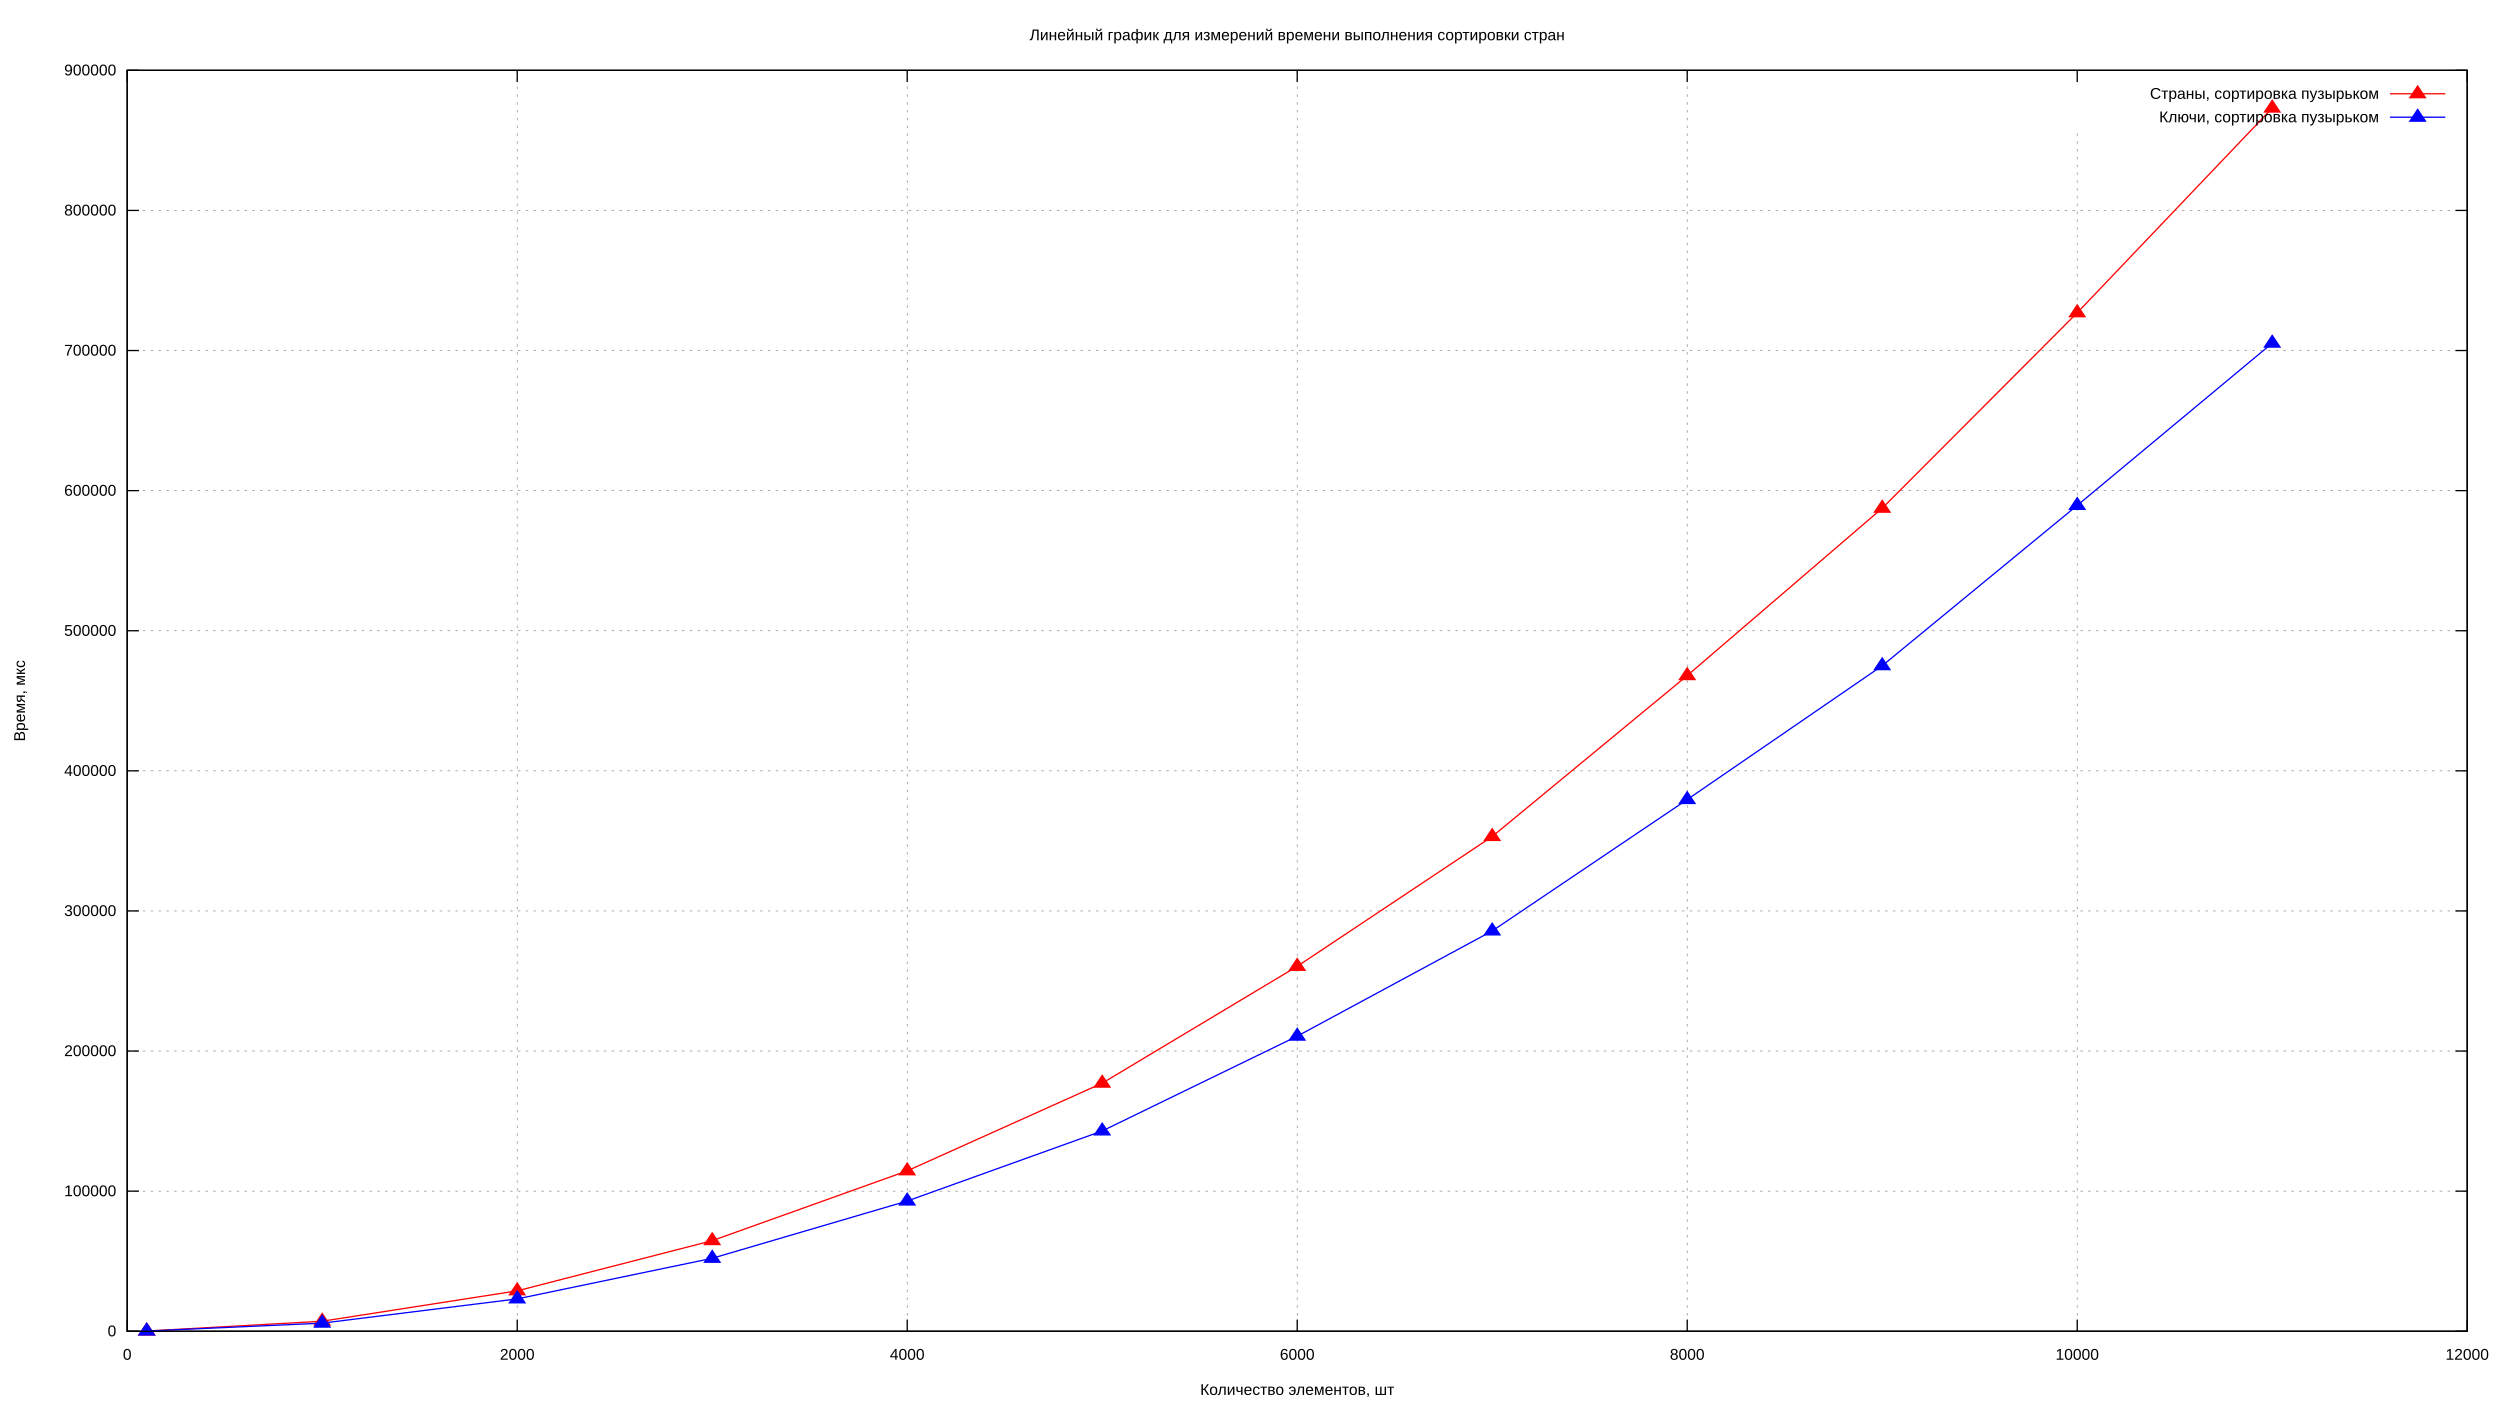
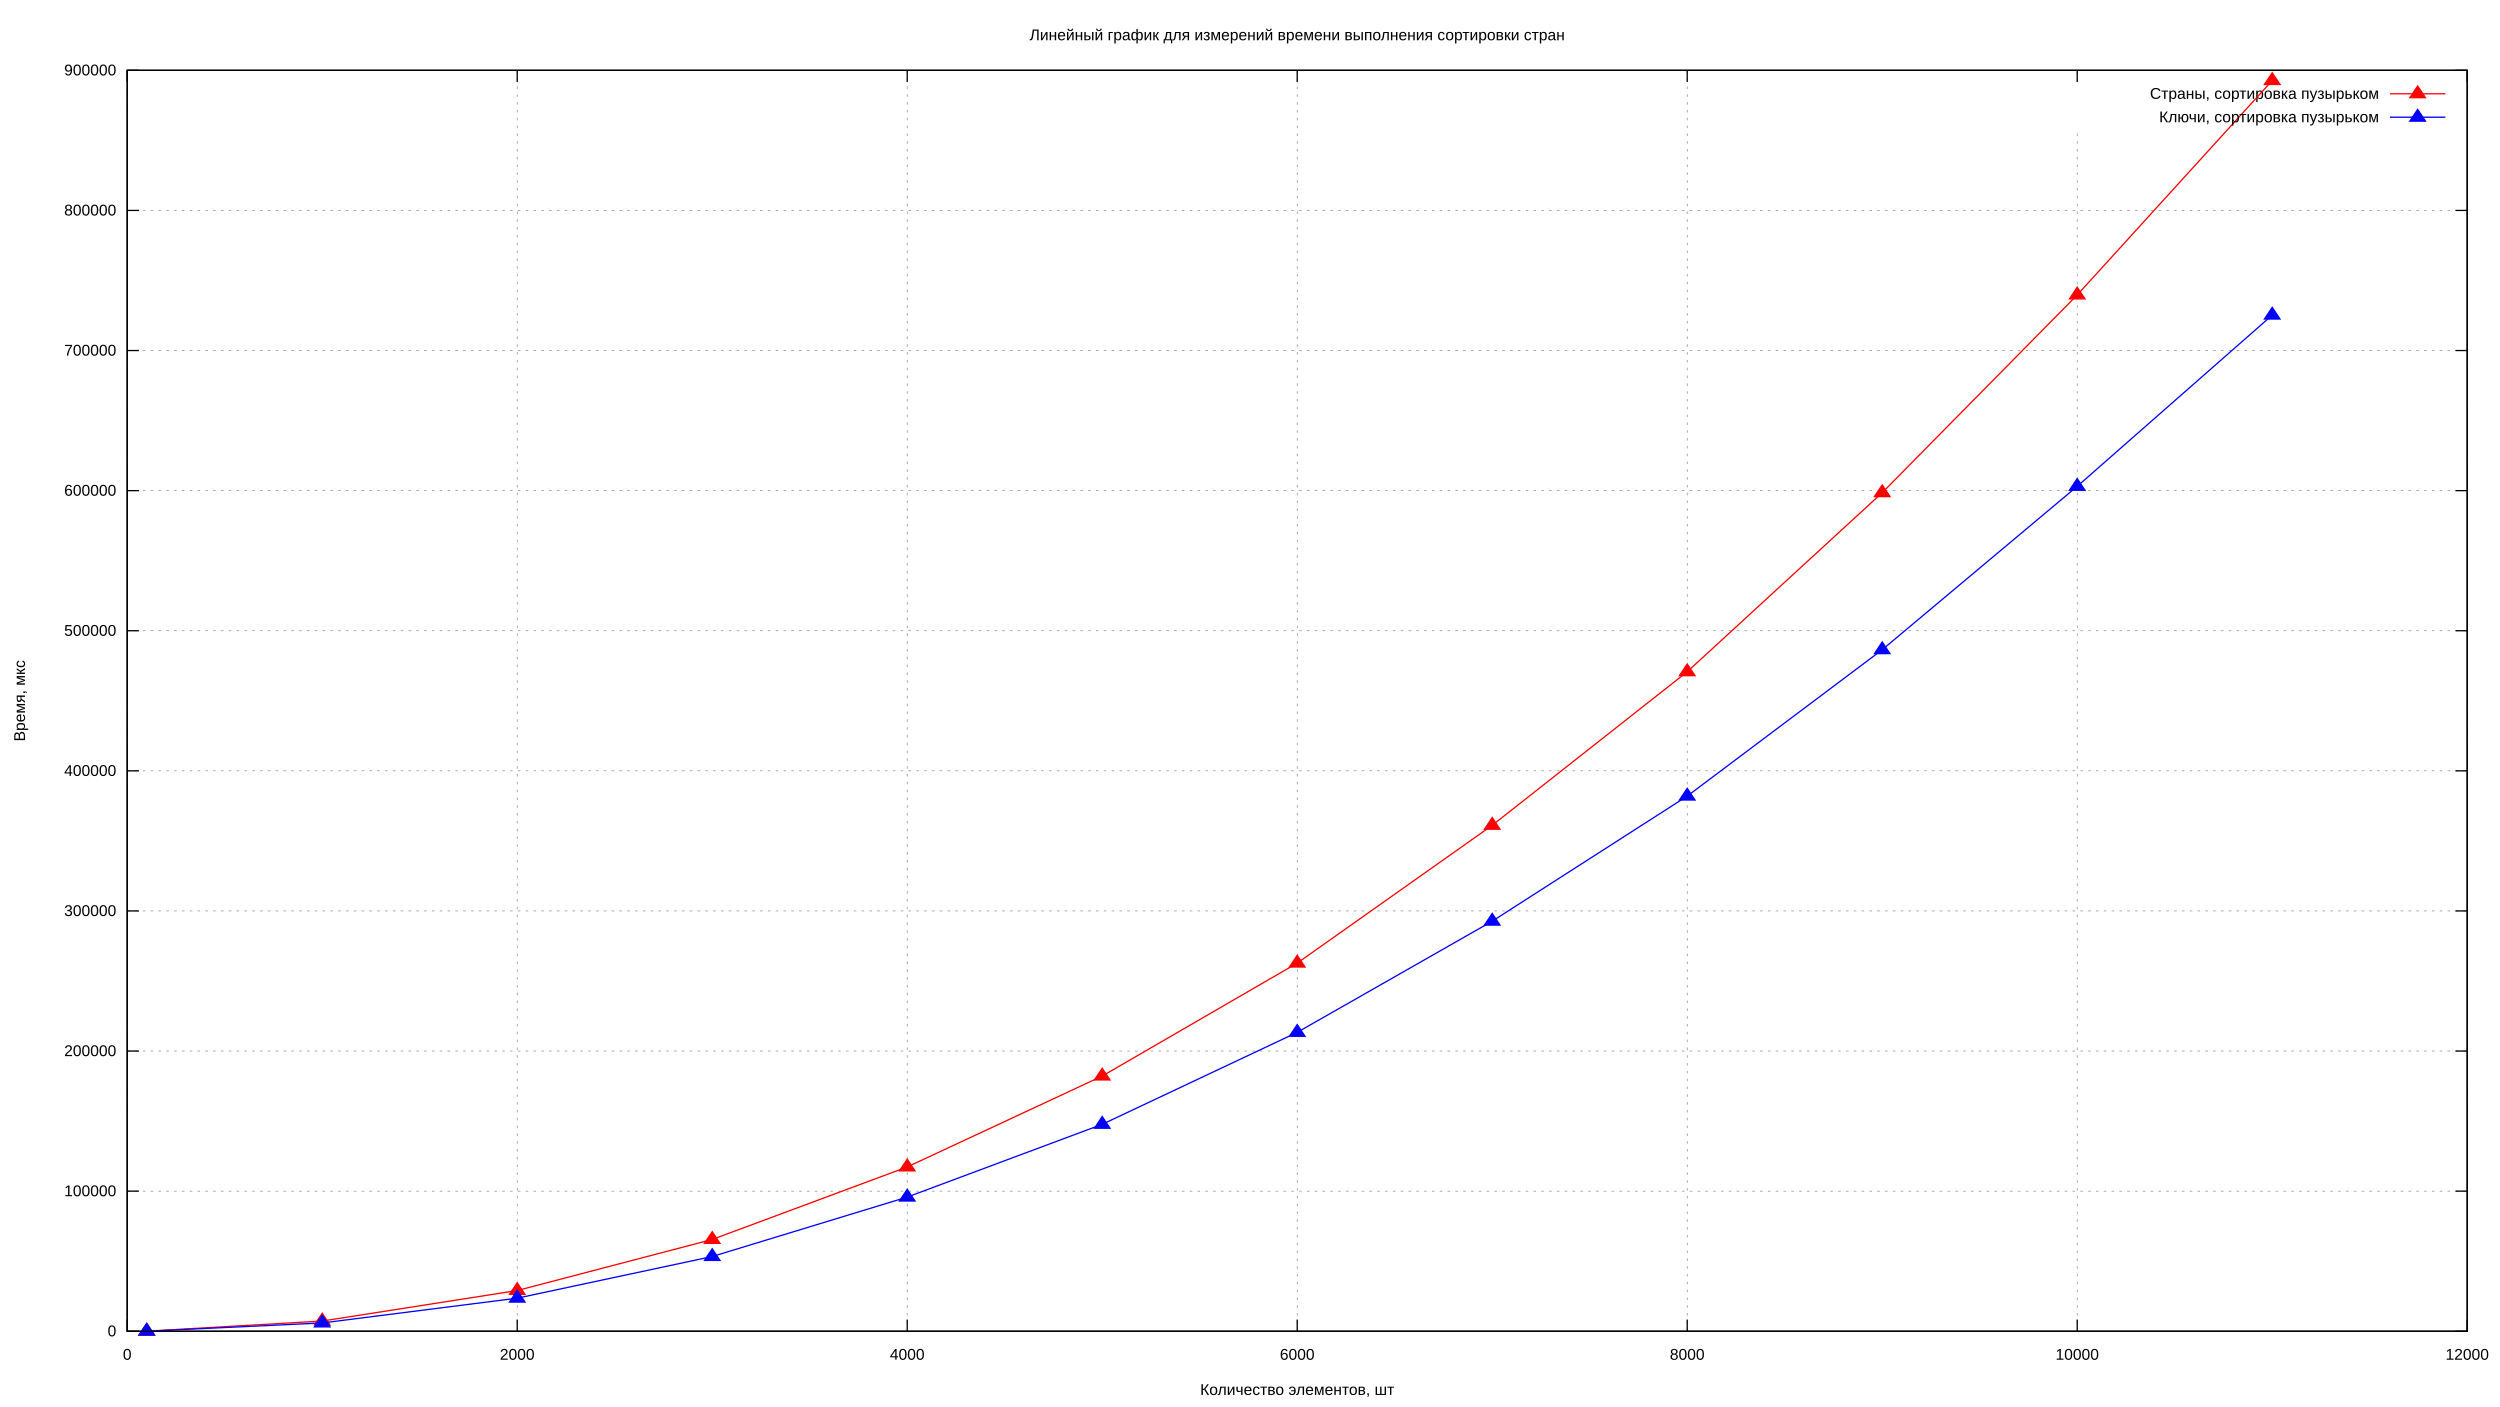
<svg xmlns="http://www.w3.org/2000/svg" xmlns:xlink="http://www.w3.org/1999/xlink" width="1920" height="1080" viewBox="0 0 1920 1080">
  <g id="gnuplot_canvas">
    <rect x="0" y="0" width="1920" height="1080" fill="none" />
    <defs>
      <circle id="gpDot" r="0.5" stroke-width="0.5" stroke="currentColor" />
      <path id="gpPt0" stroke-width="0.222" stroke="currentColor" d="M-1,0 h2 M0,-1 v2" />
      <path id="gpPt1" stroke-width="0.222" stroke="currentColor" d="M-1,-1 L1,1 M1,-1 L-1,1" />
      <path id="gpPt2" stroke-width="0.222" stroke="currentColor" d="M-1,0 L1,0 M0,-1 L0,1 M-1,-1 L1,1 M-1,1 L1,-1" />
      <rect id="gpPt3" stroke-width="0.222" stroke="currentColor" x="-1" y="-1" width="2" height="2" />
      <rect id="gpPt4" stroke-width="0.222" stroke="currentColor" fill="currentColor" x="-1" y="-1" width="2" height="2" />
      <circle id="gpPt5" stroke-width="0.222" stroke="currentColor" cx="0" cy="0" r="1" />
      <use xlink:href="#gpPt5" id="gpPt6" fill="currentColor" stroke="none" />
      <path id="gpPt7" stroke-width="0.222" stroke="currentColor" d="M0,-1.33 L-1.33,0.67 L1.33,0.67 z" />
      <use xlink:href="#gpPt7" id="gpPt8" fill="currentColor" stroke="none" />
      <use xlink:href="#gpPt7" id="gpPt9" stroke="currentColor" transform="rotate(180)" />
      <use xlink:href="#gpPt9" id="gpPt10" fill="currentColor" stroke="none" />
      <use xlink:href="#gpPt3" id="gpPt11" stroke="currentColor" transform="rotate(45)" />
      <use xlink:href="#gpPt11" id="gpPt12" fill="currentColor" stroke="none" />
      <path id="gpPt13" stroke-width="0.222" stroke="currentColor" d="M0,1.330 L1.265,0.411 L0.782,-1.067 L-0.782,-1.076 L-1.265,0.411 z" />
      <use xlink:href="#gpPt13" id="gpPt14" fill="currentColor" stroke="none" />
      <filter id="textbox" filterUnits="objectBoundingBox" x="0" y="0" height="1" width="1">
        <feFlood flood-color="white" flood-opacity="1" result="bgnd" />
        <feComposite in="SourceGraphic" in2="bgnd" operator="atop" />
      </filter>
      <filter id="greybox" filterUnits="objectBoundingBox" x="0" y="0" height="1" width="1">
        <feFlood flood-color="lightgrey" flood-opacity="1" result="grey" />
        <feComposite in="SourceGraphic" in2="grey" operator="atop" />
      </filter>
    </defs>
    <g fill="none" color="white" stroke="currentColor" stroke-width="1.00" stroke-linecap="butt" stroke-linejoin="miter">
</g>
    <g fill="none" color="black" stroke="currentColor" stroke-width="1.00" stroke-linecap="butt" stroke-linejoin="miter">
</g>
    <g fill="none" color="black" stroke="black" stroke-width="0.50" stroke-linecap="butt" stroke-linejoin="miter">
</g>
    <g fill="none" color="gray" stroke="currentColor" stroke-width="0.50" stroke-linecap="butt" stroke-linejoin="miter">
      <path stroke="gray" stroke-dasharray="2,4" class="gridline" d="M97.70,1022.40 L1894.82,1022.40  " />
    </g>
    <g fill="none" color="gray" stroke="gray" stroke-width="1.00" stroke-linecap="butt" stroke-linejoin="miter">
</g>
    <g fill="none" color="black" stroke="currentColor" stroke-width="1.00" stroke-linecap="butt" stroke-linejoin="miter">
      <path stroke="black" d="M97.70,1022.40 L106.70,1022.40 M1894.82,1022.40 L1885.82,1022.40  " />
      <g transform="translate(89.31,1026.30)" stroke="none" fill="black" font-family="Arial" font-size="12.00" text-anchor="end">
        <text>
          <tspan font-family="Arial"> 0</tspan>
        </text>
      </g>
    </g>
    <g fill="none" color="black" stroke="currentColor" stroke-width="1.00" stroke-linecap="butt" stroke-linejoin="miter">
</g>
    <g fill="none" color="black" stroke="black" stroke-width="0.50" stroke-linecap="butt" stroke-linejoin="miter">
</g>
    <g fill="none" color="gray" stroke="currentColor" stroke-width="0.50" stroke-linecap="butt" stroke-linejoin="miter">
      <path stroke="gray" stroke-dasharray="2,4" class="gridline" d="M97.70,914.80 L1894.82,914.80  " />
    </g>
    <g fill="none" color="gray" stroke="gray" stroke-width="1.00" stroke-linecap="butt" stroke-linejoin="miter">
</g>
    <g fill="none" color="black" stroke="currentColor" stroke-width="1.00" stroke-linecap="butt" stroke-linejoin="miter">
      <path stroke="black" d="M97.70,914.80 L106.70,914.80 M1894.82,914.80 L1885.82,914.80  " />
      <g transform="translate(89.31,918.70)" stroke="none" fill="black" font-family="Arial" font-size="12.00" text-anchor="end">
        <text>
          <tspan font-family="Arial"> 100000</tspan>
        </text>
      </g>
    </g>
    <g fill="none" color="black" stroke="currentColor" stroke-width="1.00" stroke-linecap="butt" stroke-linejoin="miter">
</g>
    <g fill="none" color="black" stroke="black" stroke-width="0.50" stroke-linecap="butt" stroke-linejoin="miter">
</g>
    <g fill="none" color="gray" stroke="currentColor" stroke-width="0.50" stroke-linecap="butt" stroke-linejoin="miter">
      <path stroke="gray" stroke-dasharray="2,4" class="gridline" d="M97.70,807.20 L1894.82,807.20  " />
    </g>
    <g fill="none" color="gray" stroke="gray" stroke-width="1.00" stroke-linecap="butt" stroke-linejoin="miter">
</g>
    <g fill="none" color="black" stroke="currentColor" stroke-width="1.00" stroke-linecap="butt" stroke-linejoin="miter">
      <path stroke="black" d="M97.70,807.20 L106.70,807.20 M1894.82,807.20 L1885.82,807.20  " />
      <g transform="translate(89.31,811.10)" stroke="none" fill="black" font-family="Arial" font-size="12.00" text-anchor="end">
        <text>
          <tspan font-family="Arial"> 200000</tspan>
        </text>
      </g>
    </g>
    <g fill="none" color="black" stroke="currentColor" stroke-width="1.00" stroke-linecap="butt" stroke-linejoin="miter">
</g>
    <g fill="none" color="black" stroke="black" stroke-width="0.50" stroke-linecap="butt" stroke-linejoin="miter">
</g>
    <g fill="none" color="gray" stroke="currentColor" stroke-width="0.50" stroke-linecap="butt" stroke-linejoin="miter">
      <path stroke="gray" stroke-dasharray="2,4" class="gridline" d="M97.70,699.60 L1894.82,699.60  " />
    </g>
    <g fill="none" color="gray" stroke="gray" stroke-width="1.00" stroke-linecap="butt" stroke-linejoin="miter">
</g>
    <g fill="none" color="black" stroke="currentColor" stroke-width="1.00" stroke-linecap="butt" stroke-linejoin="miter">
      <path stroke="black" d="M97.70,699.60 L106.70,699.60 M1894.82,699.60 L1885.82,699.60  " />
      <g transform="translate(89.31,703.50)" stroke="none" fill="black" font-family="Arial" font-size="12.00" text-anchor="end">
        <text>
          <tspan font-family="Arial"> 300000</tspan>
        </text>
      </g>
    </g>
    <g fill="none" color="black" stroke="currentColor" stroke-width="1.00" stroke-linecap="butt" stroke-linejoin="miter">
</g>
    <g fill="none" color="black" stroke="black" stroke-width="0.50" stroke-linecap="butt" stroke-linejoin="miter">
</g>
    <g fill="none" color="gray" stroke="currentColor" stroke-width="0.50" stroke-linecap="butt" stroke-linejoin="miter">
      <path stroke="gray" stroke-dasharray="2,4" class="gridline" d="M97.70,592.00 L1894.82,592.00  " />
    </g>
    <g fill="none" color="gray" stroke="gray" stroke-width="1.00" stroke-linecap="butt" stroke-linejoin="miter">
</g>
    <g fill="none" color="black" stroke="currentColor" stroke-width="1.00" stroke-linecap="butt" stroke-linejoin="miter">
      <path stroke="black" d="M97.70,592.00 L106.70,592.00 M1894.82,592.00 L1885.82,592.00  " />
      <g transform="translate(89.31,595.90)" stroke="none" fill="black" font-family="Arial" font-size="12.00" text-anchor="end">
        <text>
          <tspan font-family="Arial"> 400000</tspan>
        </text>
      </g>
    </g>
    <g fill="none" color="black" stroke="currentColor" stroke-width="1.00" stroke-linecap="butt" stroke-linejoin="miter">
</g>
    <g fill="none" color="black" stroke="black" stroke-width="0.50" stroke-linecap="butt" stroke-linejoin="miter">
</g>
    <g fill="none" color="gray" stroke="currentColor" stroke-width="0.50" stroke-linecap="butt" stroke-linejoin="miter">
      <path stroke="gray" stroke-dasharray="2,4" class="gridline" d="M97.70,484.41 L1894.82,484.41  " />
    </g>
    <g fill="none" color="gray" stroke="gray" stroke-width="1.00" stroke-linecap="butt" stroke-linejoin="miter">
</g>
    <g fill="none" color="black" stroke="currentColor" stroke-width="1.00" stroke-linecap="butt" stroke-linejoin="miter">
      <path stroke="black" d="M97.70,484.41 L106.70,484.41 M1894.82,484.41 L1885.82,484.41  " />
      <g transform="translate(89.31,488.31)" stroke="none" fill="black" font-family="Arial" font-size="12.00" text-anchor="end">
        <text>
          <tspan font-family="Arial"> 500000</tspan>
        </text>
      </g>
    </g>
    <g fill="none" color="black" stroke="currentColor" stroke-width="1.00" stroke-linecap="butt" stroke-linejoin="miter">
</g>
    <g fill="none" color="black" stroke="black" stroke-width="0.50" stroke-linecap="butt" stroke-linejoin="miter">
</g>
    <g fill="none" color="gray" stroke="currentColor" stroke-width="0.50" stroke-linecap="butt" stroke-linejoin="miter">
      <path stroke="gray" stroke-dasharray="2,4" class="gridline" d="M97.70,376.81 L1894.82,376.81  " />
    </g>
    <g fill="none" color="gray" stroke="gray" stroke-width="1.00" stroke-linecap="butt" stroke-linejoin="miter">
</g>
    <g fill="none" color="black" stroke="currentColor" stroke-width="1.00" stroke-linecap="butt" stroke-linejoin="miter">
      <path stroke="black" d="M97.70,376.81 L106.70,376.81 M1894.82,376.81 L1885.82,376.81  " />
      <g transform="translate(89.31,380.71)" stroke="none" fill="black" font-family="Arial" font-size="12.00" text-anchor="end">
        <text>
          <tspan font-family="Arial"> 600000</tspan>
        </text>
      </g>
    </g>
    <g fill="none" color="black" stroke="currentColor" stroke-width="1.00" stroke-linecap="butt" stroke-linejoin="miter">
</g>
    <g fill="none" color="black" stroke="black" stroke-width="0.50" stroke-linecap="butt" stroke-linejoin="miter">
</g>
    <g fill="none" color="gray" stroke="currentColor" stroke-width="0.50" stroke-linecap="butt" stroke-linejoin="miter">
      <path stroke="gray" stroke-dasharray="2,4" class="gridline" d="M97.70,269.21 L1894.82,269.21  " />
    </g>
    <g fill="none" color="gray" stroke="gray" stroke-width="1.00" stroke-linecap="butt" stroke-linejoin="miter">
</g>
    <g fill="none" color="black" stroke="currentColor" stroke-width="1.00" stroke-linecap="butt" stroke-linejoin="miter">
      <path stroke="black" d="M97.70,269.21 L106.70,269.21 M1894.82,269.21 L1885.82,269.21  " />
      <g transform="translate(89.31,273.11)" stroke="none" fill="black" font-family="Arial" font-size="12.00" text-anchor="end">
        <text>
          <tspan font-family="Arial"> 700000</tspan>
        </text>
      </g>
    </g>
    <g fill="none" color="black" stroke="currentColor" stroke-width="1.00" stroke-linecap="butt" stroke-linejoin="miter">
</g>
    <g fill="none" color="black" stroke="black" stroke-width="0.50" stroke-linecap="butt" stroke-linejoin="miter">
</g>
    <g fill="none" color="gray" stroke="currentColor" stroke-width="0.50" stroke-linecap="butt" stroke-linejoin="miter">
      <path stroke="gray" stroke-dasharray="2,4" class="gridline" d="M97.70,161.61 L1894.82,161.61  " />
    </g>
    <g fill="none" color="gray" stroke="gray" stroke-width="1.00" stroke-linecap="butt" stroke-linejoin="miter">
</g>
    <g fill="none" color="black" stroke="currentColor" stroke-width="1.00" stroke-linecap="butt" stroke-linejoin="miter">
      <path stroke="black" d="M97.70,161.61 L106.70,161.61 M1894.82,161.61 L1885.82,161.61  " />
      <g transform="translate(89.31,165.51)" stroke="none" fill="black" font-family="Arial" font-size="12.00" text-anchor="end">
        <text>
          <tspan font-family="Arial"> 800000</tspan>
        </text>
      </g>
    </g>
    <g fill="none" color="black" stroke="currentColor" stroke-width="1.00" stroke-linecap="butt" stroke-linejoin="miter">
</g>
    <g fill="none" color="black" stroke="black" stroke-width="0.50" stroke-linecap="butt" stroke-linejoin="miter">
</g>
    <g fill="none" color="gray" stroke="currentColor" stroke-width="0.50" stroke-linecap="butt" stroke-linejoin="miter">
      <path stroke="gray" stroke-dasharray="2,4" class="gridline" d="M97.70,54.01 L1894.82,54.01  " />
    </g>
    <g fill="none" color="gray" stroke="gray" stroke-width="1.00" stroke-linecap="butt" stroke-linejoin="miter">
</g>
    <g fill="none" color="black" stroke="currentColor" stroke-width="1.00" stroke-linecap="butt" stroke-linejoin="miter">
      <path stroke="black" d="M97.70,54.01 L106.70,54.01 M1894.82,54.01 L1885.82,54.01  " />
      <g transform="translate(89.31,57.91)" stroke="none" fill="black" font-family="Arial" font-size="12.00" text-anchor="end">
        <text>
          <tspan font-family="Arial"> 900000</tspan>
        </text>
      </g>
    </g>
    <g fill="none" color="black" stroke="currentColor" stroke-width="1.00" stroke-linecap="butt" stroke-linejoin="miter">
</g>
    <g fill="none" color="black" stroke="black" stroke-width="0.50" stroke-linecap="butt" stroke-linejoin="miter">
</g>
    <g fill="none" color="gray" stroke="currentColor" stroke-width="0.50" stroke-linecap="butt" stroke-linejoin="miter">
      <path stroke="gray" stroke-dasharray="2,4" class="gridline" d="M97.70,1022.40 L97.70,54.01  " />
    </g>
    <g fill="none" color="gray" stroke="gray" stroke-width="1.00" stroke-linecap="butt" stroke-linejoin="miter">
</g>
    <g fill="none" color="black" stroke="currentColor" stroke-width="1.00" stroke-linecap="butt" stroke-linejoin="miter">
      <path stroke="black" d="M97.70,1022.40 L97.70,1013.40 M97.70,54.01 L97.70,63.01  " />
      <g transform="translate(97.70,1044.30)" stroke="none" fill="black" font-family="Arial" font-size="12.00" text-anchor="middle">
        <text>
          <tspan font-family="Arial"> 0</tspan>
        </text>
      </g>
    </g>
    <g fill="none" color="black" stroke="currentColor" stroke-width="1.00" stroke-linecap="butt" stroke-linejoin="miter">
</g>
    <g fill="none" color="black" stroke="black" stroke-width="0.50" stroke-linecap="butt" stroke-linejoin="miter">
</g>
    <g fill="none" color="gray" stroke="currentColor" stroke-width="0.50" stroke-linecap="butt" stroke-linejoin="miter">
      <path stroke="gray" stroke-dasharray="2,4" class="gridline" d="M397.22,1022.40 L397.22,54.01  " />
    </g>
    <g fill="none" color="gray" stroke="gray" stroke-width="1.00" stroke-linecap="butt" stroke-linejoin="miter">
</g>
    <g fill="none" color="black" stroke="currentColor" stroke-width="1.00" stroke-linecap="butt" stroke-linejoin="miter">
      <path stroke="black" d="M397.22,1022.40 L397.22,1013.40 M397.22,54.01 L397.22,63.01  " />
      <g transform="translate(397.22,1044.30)" stroke="none" fill="black" font-family="Arial" font-size="12.00" text-anchor="middle">
        <text>
          <tspan font-family="Arial"> 2000</tspan>
        </text>
      </g>
    </g>
    <g fill="none" color="black" stroke="currentColor" stroke-width="1.00" stroke-linecap="butt" stroke-linejoin="miter">
</g>
    <g fill="none" color="black" stroke="black" stroke-width="0.50" stroke-linecap="butt" stroke-linejoin="miter">
</g>
    <g fill="none" color="gray" stroke="currentColor" stroke-width="0.50" stroke-linecap="butt" stroke-linejoin="miter">
      <path stroke="gray" stroke-dasharray="2,4" class="gridline" d="M696.74,1022.40 L696.74,54.01  " />
    </g>
    <g fill="none" color="gray" stroke="gray" stroke-width="1.00" stroke-linecap="butt" stroke-linejoin="miter">
</g>
    <g fill="none" color="black" stroke="currentColor" stroke-width="1.00" stroke-linecap="butt" stroke-linejoin="miter">
      <path stroke="black" d="M696.74,1022.40 L696.74,1013.40 M696.74,54.01 L696.74,63.01  " />
      <g transform="translate(696.74,1044.30)" stroke="none" fill="black" font-family="Arial" font-size="12.00" text-anchor="middle">
        <text>
          <tspan font-family="Arial"> 4000</tspan>
        </text>
      </g>
    </g>
    <g fill="none" color="black" stroke="currentColor" stroke-width="1.00" stroke-linecap="butt" stroke-linejoin="miter">
</g>
    <g fill="none" color="black" stroke="black" stroke-width="0.50" stroke-linecap="butt" stroke-linejoin="miter">
</g>
    <g fill="none" color="gray" stroke="currentColor" stroke-width="0.50" stroke-linecap="butt" stroke-linejoin="miter">
      <path stroke="gray" stroke-dasharray="2,4" class="gridline" d="M996.26,1022.40 L996.26,54.01  " />
    </g>
    <g fill="none" color="gray" stroke="gray" stroke-width="1.00" stroke-linecap="butt" stroke-linejoin="miter">
</g>
    <g fill="none" color="black" stroke="currentColor" stroke-width="1.00" stroke-linecap="butt" stroke-linejoin="miter">
      <path stroke="black" d="M996.26,1022.40 L996.26,1013.40 M996.26,54.01 L996.26,63.01  " />
      <g transform="translate(996.26,1044.30)" stroke="none" fill="black" font-family="Arial" font-size="12.00" text-anchor="middle">
        <text>
          <tspan font-family="Arial"> 6000</tspan>
        </text>
      </g>
    </g>
    <g fill="none" color="black" stroke="currentColor" stroke-width="1.00" stroke-linecap="butt" stroke-linejoin="miter">
</g>
    <g fill="none" color="black" stroke="black" stroke-width="0.50" stroke-linecap="butt" stroke-linejoin="miter">
</g>
    <g fill="none" color="gray" stroke="currentColor" stroke-width="0.50" stroke-linecap="butt" stroke-linejoin="miter">
      <path stroke="gray" stroke-dasharray="2,4" class="gridline" d="M1295.78,1022.40 L1295.78,54.01  " />
    </g>
    <g fill="none" color="gray" stroke="gray" stroke-width="1.00" stroke-linecap="butt" stroke-linejoin="miter">
</g>
    <g fill="none" color="black" stroke="currentColor" stroke-width="1.00" stroke-linecap="butt" stroke-linejoin="miter">
      <path stroke="black" d="M1295.78,1022.40 L1295.78,1013.40 M1295.78,54.01 L1295.78,63.01  " />
      <g transform="translate(1295.78,1044.30)" stroke="none" fill="black" font-family="Arial" font-size="12.00" text-anchor="middle">
        <text>
          <tspan font-family="Arial"> 8000</tspan>
        </text>
      </g>
    </g>
    <g fill="none" color="black" stroke="currentColor" stroke-width="1.00" stroke-linecap="butt" stroke-linejoin="miter">
</g>
    <g fill="none" color="black" stroke="black" stroke-width="0.50" stroke-linecap="butt" stroke-linejoin="miter">
</g>
    <g fill="none" color="gray" stroke="currentColor" stroke-width="0.50" stroke-linecap="butt" stroke-linejoin="miter">
      <path stroke="gray" stroke-dasharray="2,4" class="gridline" d="M1595.30,1022.40 L1595.30,99.01 M1595.30,63.01 L1595.30,54.01  " />
    </g>
    <g fill="none" color="gray" stroke="gray" stroke-width="1.00" stroke-linecap="butt" stroke-linejoin="miter">
</g>
    <g fill="none" color="black" stroke="currentColor" stroke-width="1.00" stroke-linecap="butt" stroke-linejoin="miter">
      <path stroke="black" d="M1595.30,1022.40 L1595.30,1013.40 M1595.30,54.01 L1595.30,63.01  " />
      <g transform="translate(1595.30,1044.30)" stroke="none" fill="black" font-family="Arial" font-size="12.00" text-anchor="middle">
        <text>
          <tspan font-family="Arial"> 10000</tspan>
        </text>
      </g>
    </g>
    <g fill="none" color="black" stroke="currentColor" stroke-width="1.00" stroke-linecap="butt" stroke-linejoin="miter">
</g>
    <g fill="none" color="black" stroke="black" stroke-width="0.50" stroke-linecap="butt" stroke-linejoin="miter">
</g>
    <g fill="none" color="gray" stroke="currentColor" stroke-width="0.50" stroke-linecap="butt" stroke-linejoin="miter">
      <path stroke="gray" stroke-dasharray="2,4" class="gridline" d="M1894.82,1022.40 L1894.82,54.01  " />
    </g>
    <g fill="none" color="gray" stroke="gray" stroke-width="1.00" stroke-linecap="butt" stroke-linejoin="miter">
</g>
    <g fill="none" color="black" stroke="currentColor" stroke-width="1.00" stroke-linecap="butt" stroke-linejoin="miter">
      <path stroke="black" d="M1894.82,1022.40 L1894.82,1013.40 M1894.82,54.01 L1894.82,63.01  " />
      <g transform="translate(1894.82,1044.30)" stroke="none" fill="black" font-family="Arial" font-size="12.00" text-anchor="middle">
        <text>
          <tspan font-family="Arial"> 12000</tspan>
        </text>
      </g>
    </g>
    <g fill="none" color="black" stroke="currentColor" stroke-width="1.00" stroke-linecap="butt" stroke-linejoin="miter">
</g>
    <g fill="none" color="black" stroke="currentColor" stroke-width="1.00" stroke-linecap="butt" stroke-linejoin="miter">
      <path stroke="black" d="M97.70,54.01 L97.70,1022.40 L1894.82,1022.40 L1894.82,54.01 L97.70,54.01 Z  " />
    </g>
    <g fill="none" color="black" stroke="currentColor" stroke-width="1.00" stroke-linecap="butt" stroke-linejoin="miter">
</g>
    <g id="gnuplot_plot_1">
      <g fill="none" color="black" stroke="currentColor" stroke-width="1.00" stroke-linecap="butt" stroke-linejoin="miter">
        <g transform="translate(1827.09,75.91)" stroke="none" fill="black" font-family="Arial" font-size="12.00" text-anchor="end">
          <text>
            <tspan font-family="Arial">Страны, сортировка пузырьком</tspan>
          </text>
        </g>
      </g>
      <g fill="none" color="black" stroke="currentColor" stroke-width="1.00" stroke-linecap="butt" stroke-linejoin="miter">
-         <path stroke="rgb(255,   0,   0)" d="M1835.48,72.01 L1878.04,72.01 M112.68,1022.22 L247.46,1014.70 L397.22,991.35 L546.98,952.82 L696.74,899.21 L846.50,831.87   L996.26,742.14 L1146.02,642.44 L1295.78,518.86 L1445.54,390.29 L1595.30,240.21 L1745.06,83.01  " />
-         <use xlink:href="#gpPt8" transform="translate(112.68,1022.22) scale(4.50)" color="rgb(255,   0,   0)" />
-         <use xlink:href="#gpPt8" transform="translate(247.46,1014.70) scale(4.50)" color="rgb(255,   0,   0)" />
-         <use xlink:href="#gpPt8" transform="translate(397.22,991.35) scale(4.50)" color="rgb(255,   0,   0)" />
-         <use xlink:href="#gpPt8" transform="translate(546.98,952.82) scale(4.50)" color="rgb(255,   0,   0)" />
-         <use xlink:href="#gpPt8" transform="translate(696.74,899.21) scale(4.50)" color="rgb(255,   0,   0)" />
-         <use xlink:href="#gpPt8" transform="translate(846.50,831.87) scale(4.50)" color="rgb(255,   0,   0)" />
-         <use xlink:href="#gpPt8" transform="translate(996.26,742.14) scale(4.50)" color="rgb(255,   0,   0)" />
-         <use xlink:href="#gpPt8" transform="translate(1146.02,642.44) scale(4.50)" color="rgb(255,   0,   0)" />
-         <use xlink:href="#gpPt8" transform="translate(1295.78,518.86) scale(4.50)" color="rgb(255,   0,   0)" />
-         <use xlink:href="#gpPt8" transform="translate(1445.54,390.29) scale(4.50)" color="rgb(255,   0,   0)" />
-         <use xlink:href="#gpPt8" transform="translate(1595.30,240.21) scale(4.50)" color="rgb(255,   0,   0)" />
-         <use xlink:href="#gpPt8" transform="translate(1745.06,83.01) scale(4.50)" color="rgb(255,   0,   0)" />
+         <path stroke="rgb(255,   0,   0)" d="M1835.48,72.01 L1878.04,72.01 M112.68,1022.33 L247.46,1014.55 L397.22,991.12 L546.98,951.90 L696.74,896.21 L846.50,826.41   L996.26,739.66 L1146.02,633.83 L1295.78,515.90 L1445.54,378.38 L1595.30,226.53 L1745.06,61.85  " />
+         <use xlink:href="#gpPt8" transform="translate(112.68,1022.33) scale(4.50)" color="rgb(255,   0,   0)" />
+         <use xlink:href="#gpPt8" transform="translate(247.46,1014.55) scale(4.50)" color="rgb(255,   0,   0)" />
+         <use xlink:href="#gpPt8" transform="translate(397.22,991.12) scale(4.50)" color="rgb(255,   0,   0)" />
+         <use xlink:href="#gpPt8" transform="translate(546.98,951.90) scale(4.50)" color="rgb(255,   0,   0)" />
+         <use xlink:href="#gpPt8" transform="translate(696.74,896.21) scale(4.50)" color="rgb(255,   0,   0)" />
+         <use xlink:href="#gpPt8" transform="translate(846.50,826.41) scale(4.50)" color="rgb(255,   0,   0)" />
+         <use xlink:href="#gpPt8" transform="translate(996.26,739.66) scale(4.50)" color="rgb(255,   0,   0)" />
+         <use xlink:href="#gpPt8" transform="translate(1146.02,633.83) scale(4.50)" color="rgb(255,   0,   0)" />
+         <use xlink:href="#gpPt8" transform="translate(1295.78,515.90) scale(4.50)" color="rgb(255,   0,   0)" />
+         <use xlink:href="#gpPt8" transform="translate(1445.54,378.38) scale(4.50)" color="rgb(255,   0,   0)" />
+         <use xlink:href="#gpPt8" transform="translate(1595.30,226.53) scale(4.50)" color="rgb(255,   0,   0)" />
+         <use xlink:href="#gpPt8" transform="translate(1745.06,61.85) scale(4.50)" color="rgb(255,   0,   0)" />
        <use xlink:href="#gpPt8" transform="translate(1856.76,72.01) scale(4.50)" color="rgb(255,   0,   0)" />
      </g>
    </g>
    <g id="gnuplot_plot_2">
      <g fill="none" color="black" stroke="currentColor" stroke-width="1.00" stroke-linecap="butt" stroke-linejoin="miter">
        <g transform="translate(1827.09,93.91)" stroke="none" fill="black" font-family="Arial" font-size="12.00" text-anchor="end">
          <text>
            <tspan font-family="Arial">Ключи, сортировка пузырьком</tspan>
          </text>
        </g>
      </g>
      <g fill="none" color="black" stroke="currentColor" stroke-width="1.00" stroke-linecap="butt" stroke-linejoin="miter">
-         <path stroke="rgb(  0,   0, 255)" d="M1835.48,90.01 L1878.04,90.01 M112.68,1022.23 L247.46,1016.17 L397.22,997.54 L546.98,966.36 L696.74,922.38 L846.50,868.58   L996.26,795.78 L1146.02,714.95 L1295.78,614.05 L1445.54,511.27 L1595.30,388.16 L1745.06,263.54  " />
-         <use xlink:href="#gpPt8" transform="translate(112.68,1022.23) scale(4.50)" color="rgb(  0,   0, 255)" />
-         <use xlink:href="#gpPt8" transform="translate(247.46,1016.17) scale(4.50)" color="rgb(  0,   0, 255)" />
-         <use xlink:href="#gpPt8" transform="translate(397.22,997.54) scale(4.50)" color="rgb(  0,   0, 255)" />
-         <use xlink:href="#gpPt8" transform="translate(546.98,966.36) scale(4.50)" color="rgb(  0,   0, 255)" />
-         <use xlink:href="#gpPt8" transform="translate(696.74,922.38) scale(4.50)" color="rgb(  0,   0, 255)" />
-         <use xlink:href="#gpPt8" transform="translate(846.50,868.58) scale(4.50)" color="rgb(  0,   0, 255)" />
-         <use xlink:href="#gpPt8" transform="translate(996.26,795.78) scale(4.50)" color="rgb(  0,   0, 255)" />
-         <use xlink:href="#gpPt8" transform="translate(1146.02,714.95) scale(4.50)" color="rgb(  0,   0, 255)" />
-         <use xlink:href="#gpPt8" transform="translate(1295.78,614.05) scale(4.50)" color="rgb(  0,   0, 255)" />
-         <use xlink:href="#gpPt8" transform="translate(1445.54,511.27) scale(4.50)" color="rgb(  0,   0, 255)" />
-         <use xlink:href="#gpPt8" transform="translate(1595.30,388.16) scale(4.50)" color="rgb(  0,   0, 255)" />
-         <use xlink:href="#gpPt8" transform="translate(1745.06,263.54) scale(4.50)" color="rgb(  0,   0, 255)" />
+         <path stroke="rgb(  0,   0, 255)" d="M1835.48,90.01 L1878.04,90.01 M112.68,1022.34 L247.46,1016.02 L397.22,996.99 L546.98,965.00 L696.74,919.35 L846.50,863.47   L996.26,792.84 L1146.02,707.47 L1295.78,611.40 L1445.54,498.98 L1595.30,373.50 L1745.06,242.01  " />
+         <use xlink:href="#gpPt8" transform="translate(112.68,1022.34) scale(4.50)" color="rgb(  0,   0, 255)" />
+         <use xlink:href="#gpPt8" transform="translate(247.46,1016.02) scale(4.50)" color="rgb(  0,   0, 255)" />
+         <use xlink:href="#gpPt8" transform="translate(397.22,996.99) scale(4.50)" color="rgb(  0,   0, 255)" />
+         <use xlink:href="#gpPt8" transform="translate(546.98,965.00) scale(4.50)" color="rgb(  0,   0, 255)" />
+         <use xlink:href="#gpPt8" transform="translate(696.74,919.35) scale(4.50)" color="rgb(  0,   0, 255)" />
+         <use xlink:href="#gpPt8" transform="translate(846.50,863.47) scale(4.50)" color="rgb(  0,   0, 255)" />
+         <use xlink:href="#gpPt8" transform="translate(996.26,792.84) scale(4.50)" color="rgb(  0,   0, 255)" />
+         <use xlink:href="#gpPt8" transform="translate(1146.02,707.47) scale(4.50)" color="rgb(  0,   0, 255)" />
+         <use xlink:href="#gpPt8" transform="translate(1295.78,611.40) scale(4.50)" color="rgb(  0,   0, 255)" />
+         <use xlink:href="#gpPt8" transform="translate(1445.54,498.98) scale(4.50)" color="rgb(  0,   0, 255)" />
+         <use xlink:href="#gpPt8" transform="translate(1595.30,373.50) scale(4.50)" color="rgb(  0,   0, 255)" />
+         <use xlink:href="#gpPt8" transform="translate(1745.06,242.01) scale(4.50)" color="rgb(  0,   0, 255)" />
        <use xlink:href="#gpPt8" transform="translate(1856.76,90.01) scale(4.50)" color="rgb(  0,   0, 255)" />
      </g>
    </g>
    <g fill="none" color="white" stroke="rgb(  0,   0, 255)" stroke-width="2.00" stroke-linecap="butt" stroke-linejoin="miter">
</g>
    <g fill="none" color="black" stroke="currentColor" stroke-width="2.00" stroke-linecap="butt" stroke-linejoin="miter">
</g>
    <g fill="none" color="black" stroke="black" stroke-width="1.00" stroke-linecap="butt" stroke-linejoin="miter">
</g>
    <g fill="none" color="black" stroke="currentColor" stroke-width="1.00" stroke-linecap="butt" stroke-linejoin="miter">
      <path stroke="black" d="M97.70,54.01 L97.70,1022.40 L1894.82,1022.40 L1894.82,54.01 L97.70,54.01 Z  " />
      <g transform="translate(19.18,538.21) rotate(270.00)" stroke="none" fill="black" font-family="Arial" font-size="12.00" text-anchor="middle">
        <text>
          <tspan font-family="Arial">Время, мкс</tspan>
        </text>
      </g>
    </g>
    <g fill="none" color="black" stroke="currentColor" stroke-width="1.00" stroke-linecap="butt" stroke-linejoin="miter">
      <g transform="translate(996.26,1071.30)" stroke="none" fill="black" font-family="Arial" font-size="12.00" text-anchor="middle">
        <text>
          <tspan font-family="Arial">Количество элементов, шт</tspan>
        </text>
      </g>
    </g>
    <g fill="none" color="black" stroke="currentColor" stroke-width="1.00" stroke-linecap="butt" stroke-linejoin="miter">
</g>
    <g fill="none" color="black" stroke="currentColor" stroke-width="1.00" stroke-linecap="butt" stroke-linejoin="miter">
      <g transform="translate(996.26,30.91)" stroke="none" fill="black" font-family="Arial" font-size="12.00" text-anchor="middle">
        <text>
          <tspan font-family="Arial">Линейный график для измерений времени выполнения сортировки стран</tspan>
        </text>
      </g>
    </g>
    <g fill="none" color="black" stroke="currentColor" stroke-width="1.00" stroke-linecap="butt" stroke-linejoin="miter">
</g>
  </g>
</svg>
